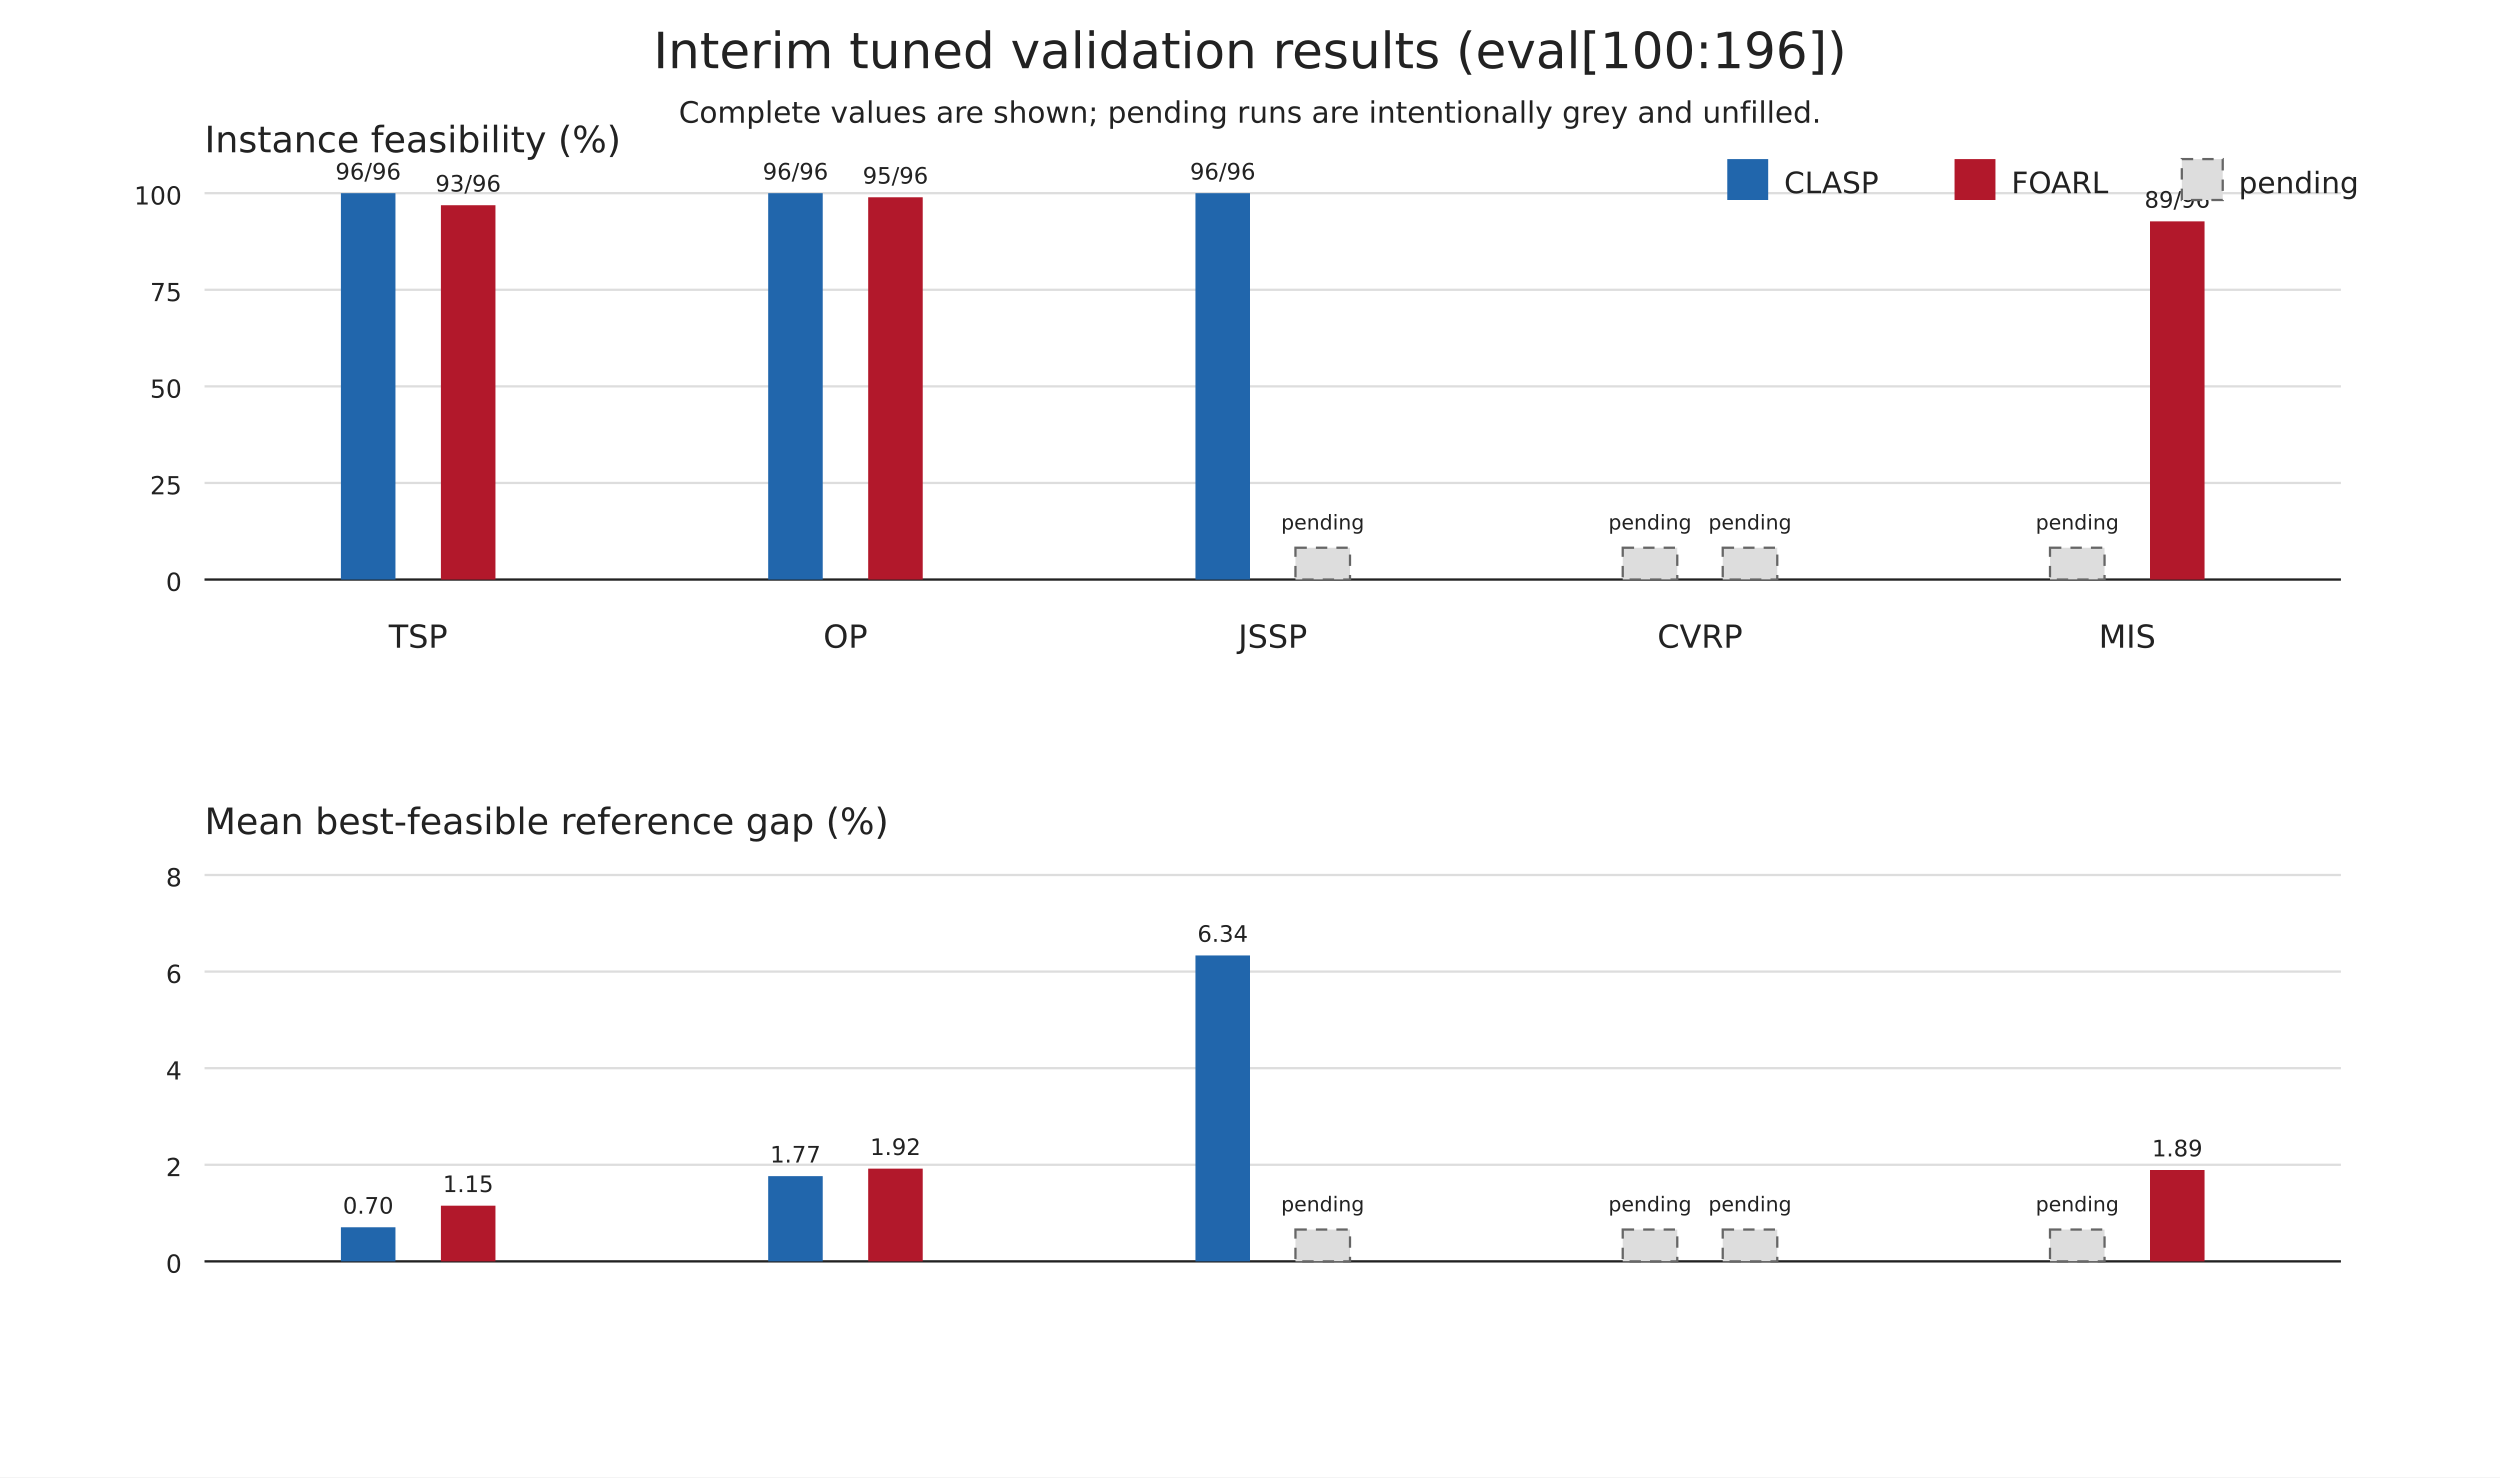
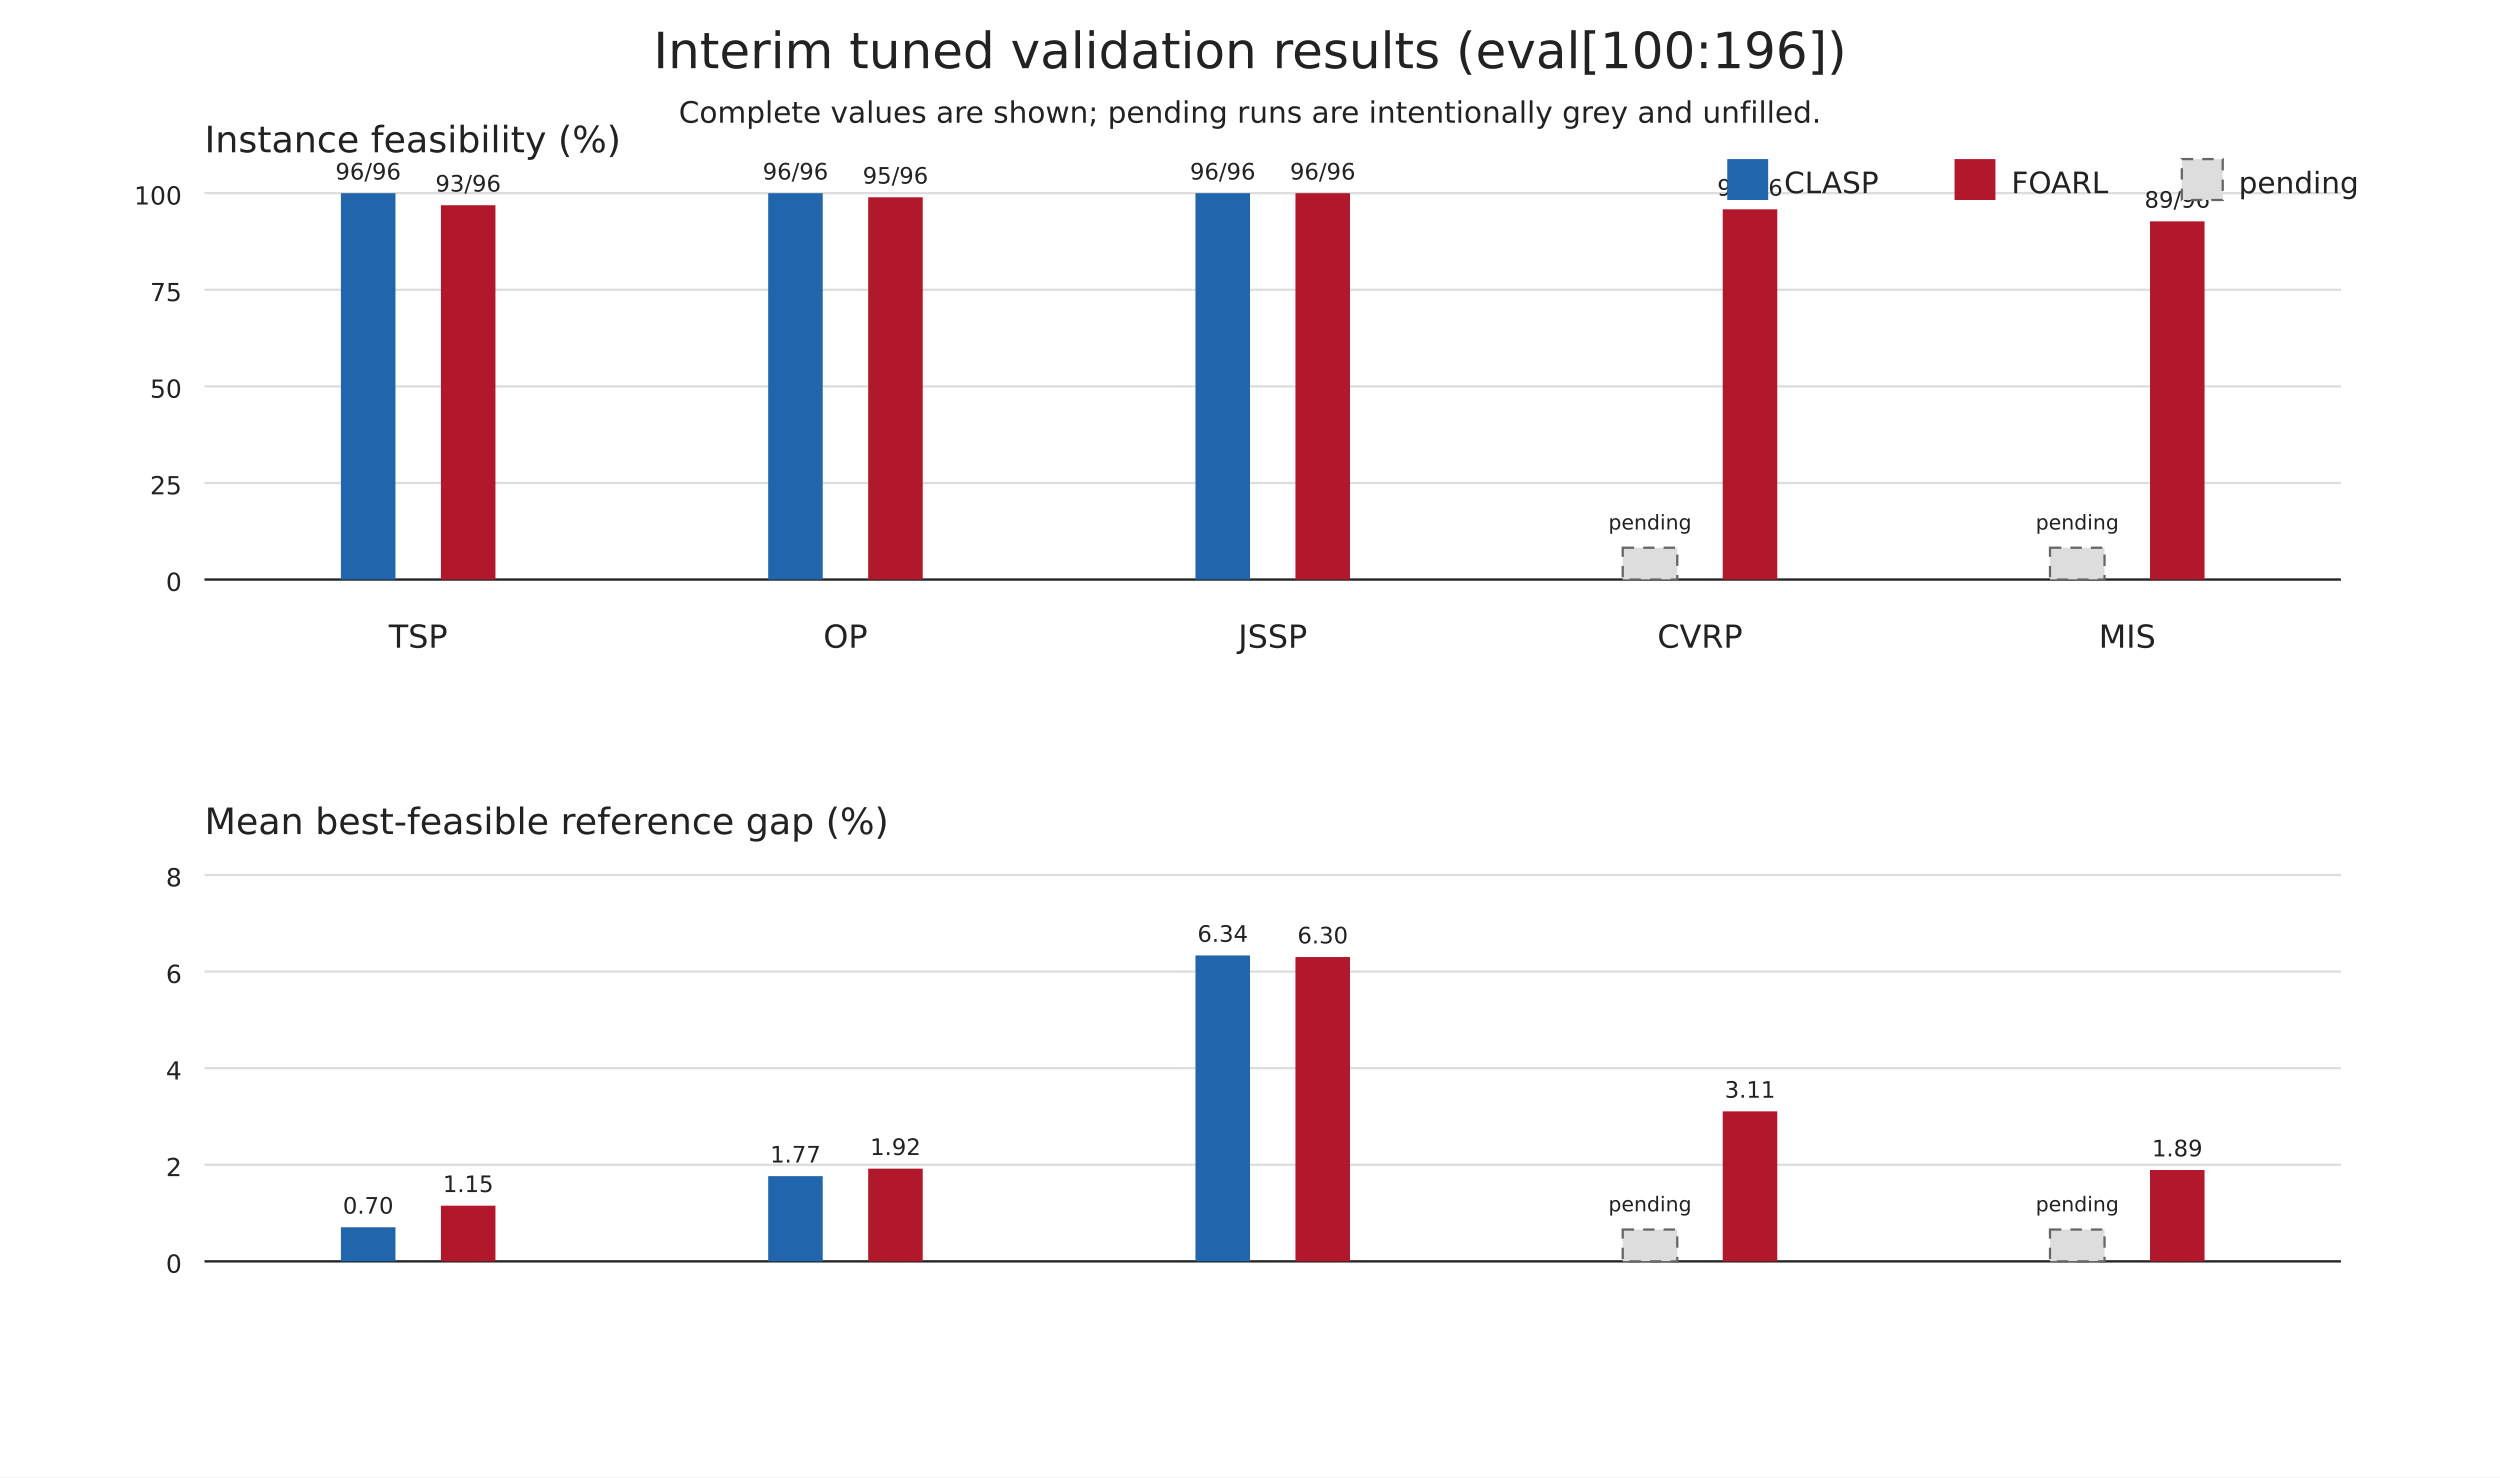
<svg xmlns="http://www.w3.org/2000/svg" width="1100" height="650" viewBox="0 0 1100 650">
  <rect width="100%" height="100%" fill="white" />
  <style>text { fill: #222; } .grid { stroke: #dddddd; stroke-width: 1; }</style>
  <text x="550.0" y="30.0" font-family="DejaVu Sans, sans-serif" font-size="22px" text-anchor="middle">Interim tuned validation results (eval[100:196])</text>
  <text x="550.0" y="54.0" font-family="DejaVu Sans, sans-serif" font-size="13px" text-anchor="middle">Complete values are shown; pending runs are intentionally grey and unfilled.</text>
  <text x="90.0" y="67.0" font-family="DejaVu Sans, sans-serif" font-size="16px" text-anchor="start">Instance feasibility (%)</text>
  <line x1="90" y1="255.0" x2="1030" y2="255.0" class="grid" />
  <text x="80.0" y="260.0" font-family="DejaVu Sans, sans-serif" font-size="11px" text-anchor="end">0</text>
  <line x1="90" y1="212.5" x2="1030" y2="212.5" class="grid" />
  <text x="80.0" y="217.5" font-family="DejaVu Sans, sans-serif" font-size="11px" text-anchor="end">25</text>
  <line x1="90" y1="170.0" x2="1030" y2="170.0" class="grid" />
  <text x="80.0" y="175.0" font-family="DejaVu Sans, sans-serif" font-size="11px" text-anchor="end">50</text>
  <line x1="90" y1="127.5" x2="1030" y2="127.5" class="grid" />
  <text x="80.0" y="132.5" font-family="DejaVu Sans, sans-serif" font-size="11px" text-anchor="end">75</text>
  <line x1="90" y1="85.0" x2="1030" y2="85.0" class="grid" />
  <text x="80.0" y="90.0" font-family="DejaVu Sans, sans-serif" font-size="11px" text-anchor="end">100</text>
  <line x1="90" y1="255" x2="1030" y2="255" stroke="#222" />
  <text x="90.0" y="367.0" font-family="DejaVu Sans, sans-serif" font-size="16px" text-anchor="start">Mean best-feasible reference gap (%)</text>
  <line x1="90" y1="555.0" x2="1030" y2="555.0" class="grid" />
  <text x="80.0" y="560.0" font-family="DejaVu Sans, sans-serif" font-size="11px" text-anchor="end">0</text>
  <line x1="90" y1="512.5" x2="1030" y2="512.5" class="grid" />
  <text x="80.0" y="517.5" font-family="DejaVu Sans, sans-serif" font-size="11px" text-anchor="end">2</text>
  <line x1="90" y1="470.0" x2="1030" y2="470.0" class="grid" />
  <text x="80.0" y="475.0" font-family="DejaVu Sans, sans-serif" font-size="11px" text-anchor="end">4</text>
  <line x1="90" y1="427.5" x2="1030" y2="427.5" class="grid" />
  <text x="80.0" y="432.5" font-family="DejaVu Sans, sans-serif" font-size="11px" text-anchor="end">6</text>
  <line x1="90" y1="385.0" x2="1030" y2="385.0" class="grid" />
  <text x="80.0" y="390.0" font-family="DejaVu Sans, sans-serif" font-size="11px" text-anchor="end">8</text>
  <line x1="90" y1="555" x2="1030" y2="555" stroke="#222" />
  <text x="184.0" y="285.0" font-family="DejaVu Sans, sans-serif" font-size="14px" text-anchor="middle">TSP</text>
  <rect x="150.0" y="85.0" width="24.0" height="170.0" fill="#2166ac" />
  <text x="162.0" y="79.0" font-family="DejaVu Sans, sans-serif" font-size="10px" text-anchor="middle">96/96</text>
  <rect x="150.0" y="540.0" width="24.0" height="15.0" fill="#2166ac" />
  <text x="162.0" y="534.0" font-family="DejaVu Sans, sans-serif" font-size="10px" text-anchor="middle">0.70</text>
  <rect x="194.0" y="90.3" width="24.0" height="164.7" fill="#b2182b" />
  <text x="206.0" y="84.3" font-family="DejaVu Sans, sans-serif" font-size="10px" text-anchor="middle">93/96</text>
  <rect x="194.0" y="530.5" width="24.0" height="24.5" fill="#b2182b" />
  <text x="206.0" y="524.5" font-family="DejaVu Sans, sans-serif" font-size="10px" text-anchor="middle">1.15</text>
  <text x="372.0" y="285.0" font-family="DejaVu Sans, sans-serif" font-size="14px" text-anchor="middle">OP</text>
  <rect x="338.0" y="85.0" width="24.0" height="170.0" fill="#2166ac" />
  <text x="350.0" y="79.0" font-family="DejaVu Sans, sans-serif" font-size="10px" text-anchor="middle">96/96</text>
  <rect x="338.0" y="517.5" width="24.0" height="37.5" fill="#2166ac" />
  <text x="350.0" y="511.5" font-family="DejaVu Sans, sans-serif" font-size="10px" text-anchor="middle">1.77</text>
  <rect x="382.0" y="86.8" width="24.0" height="168.2" fill="#b2182b" />
  <text x="394.0" y="80.8" font-family="DejaVu Sans, sans-serif" font-size="10px" text-anchor="middle">95/96</text>
  <rect x="382.0" y="514.2" width="24.0" height="40.8" fill="#b2182b" />
  <text x="394.0" y="508.2" font-family="DejaVu Sans, sans-serif" font-size="10px" text-anchor="middle">1.92</text>
  <text x="560.0" y="285.0" font-family="DejaVu Sans, sans-serif" font-size="14px" text-anchor="middle">JSSP</text>
  <rect x="526.0" y="85.0" width="24.0" height="170.0" fill="#2166ac" />
  <text x="538.0" y="79.0" font-family="DejaVu Sans, sans-serif" font-size="10px" text-anchor="middle">96/96</text>
  <rect x="526.0" y="420.4" width="24.0" height="134.6" fill="#2166ac" />
  <text x="538.0" y="414.4" font-family="DejaVu Sans, sans-serif" font-size="10px" text-anchor="middle">6.34</text>
-   <rect x="570.0" y="241.0" width="24.0" height="14.0" fill="#dddddd" stroke="#666666" stroke-dasharray="5,4" />
-   <text x="582.0" y="233.0" font-family="DejaVu Sans, sans-serif" font-size="9px" text-anchor="middle">pending</text>
-   <rect x="570.0" y="541.0" width="24.0" height="14.0" fill="#dddddd" stroke="#666666" stroke-dasharray="5,4" />
-   <text x="582.0" y="533.0" font-family="DejaVu Sans, sans-serif" font-size="9px" text-anchor="middle">pending</text>
+   <rect x="570.0" y="85.0" width="24.0" height="170.0" fill="#b2182b" />
+   <text x="582.0" y="79.0" font-family="DejaVu Sans, sans-serif" font-size="10px" text-anchor="middle">96/96</text>
+   <rect x="570.0" y="421.1" width="24.0" height="133.9" fill="#b2182b" />
+   <text x="582.0" y="415.1" font-family="DejaVu Sans, sans-serif" font-size="10px" text-anchor="middle">6.30</text>
  <text x="748.0" y="285.0" font-family="DejaVu Sans, sans-serif" font-size="14px" text-anchor="middle">CVRP</text>
  <rect x="714.0" y="241.0" width="24.0" height="14.0" fill="#dddddd" stroke="#666666" stroke-dasharray="5,4" />
  <text x="726.0" y="233.0" font-family="DejaVu Sans, sans-serif" font-size="9px" text-anchor="middle">pending</text>
  <rect x="714.0" y="541.0" width="24.0" height="14.0" fill="#dddddd" stroke="#666666" stroke-dasharray="5,4" />
  <text x="726.0" y="533.0" font-family="DejaVu Sans, sans-serif" font-size="9px" text-anchor="middle">pending</text>
-   <rect x="758.0" y="241.0" width="24.0" height="14.0" fill="#dddddd" stroke="#666666" stroke-dasharray="5,4" />
-   <text x="770.0" y="233.0" font-family="DejaVu Sans, sans-serif" font-size="9px" text-anchor="middle">pending</text>
-   <rect x="758.0" y="541.0" width="24.0" height="14.0" fill="#dddddd" stroke="#666666" stroke-dasharray="5,4" />
-   <text x="770.0" y="533.0" font-family="DejaVu Sans, sans-serif" font-size="9px" text-anchor="middle">pending</text>
+   <rect x="758.0" y="92.1" width="24.0" height="162.9" fill="#b2182b" />
+   <text x="770.0" y="86.1" font-family="DejaVu Sans, sans-serif" font-size="10px" text-anchor="middle">92/96</text>
+   <rect x="758.0" y="489.0" width="24.0" height="66.0" fill="#b2182b" />
+   <text x="770.0" y="483.0" font-family="DejaVu Sans, sans-serif" font-size="10px" text-anchor="middle">3.11</text>
  <text x="936.0" y="285.0" font-family="DejaVu Sans, sans-serif" font-size="14px" text-anchor="middle">MIS</text>
  <rect x="902.0" y="241.0" width="24.0" height="14.0" fill="#dddddd" stroke="#666666" stroke-dasharray="5,4" />
  <text x="914.0" y="233.0" font-family="DejaVu Sans, sans-serif" font-size="9px" text-anchor="middle">pending</text>
  <rect x="902.0" y="541.0" width="24.0" height="14.0" fill="#dddddd" stroke="#666666" stroke-dasharray="5,4" />
  <text x="914.0" y="533.0" font-family="DejaVu Sans, sans-serif" font-size="9px" text-anchor="middle">pending</text>
  <rect x="946.0" y="97.4" width="24.0" height="157.6" fill="#b2182b" />
  <text x="958.0" y="91.4" font-family="DejaVu Sans, sans-serif" font-size="10px" text-anchor="middle">89/96</text>
  <rect x="946.0" y="514.8" width="24.0" height="40.2" fill="#b2182b" />
  <text x="958.0" y="508.8" font-family="DejaVu Sans, sans-serif" font-size="10px" text-anchor="middle">1.89</text>
  <rect x="760" y="70" width="18" height="18" fill="#2166ac" />
  <text x="785.0" y="85.0" font-family="DejaVu Sans, sans-serif" font-size="13px" text-anchor="start">CLASP</text>
  <rect x="860" y="70" width="18" height="18" fill="#b2182b" />
  <text x="885.0" y="85.0" font-family="DejaVu Sans, sans-serif" font-size="13px" text-anchor="start">FOARL</text>
  <rect x="960" y="70" width="18" height="18" fill="#dddddd" stroke="#666" stroke-dasharray="5,4" />
  <text x="985.0" y="85.0" font-family="DejaVu Sans, sans-serif" font-size="13px" text-anchor="start">pending</text>
</svg>
